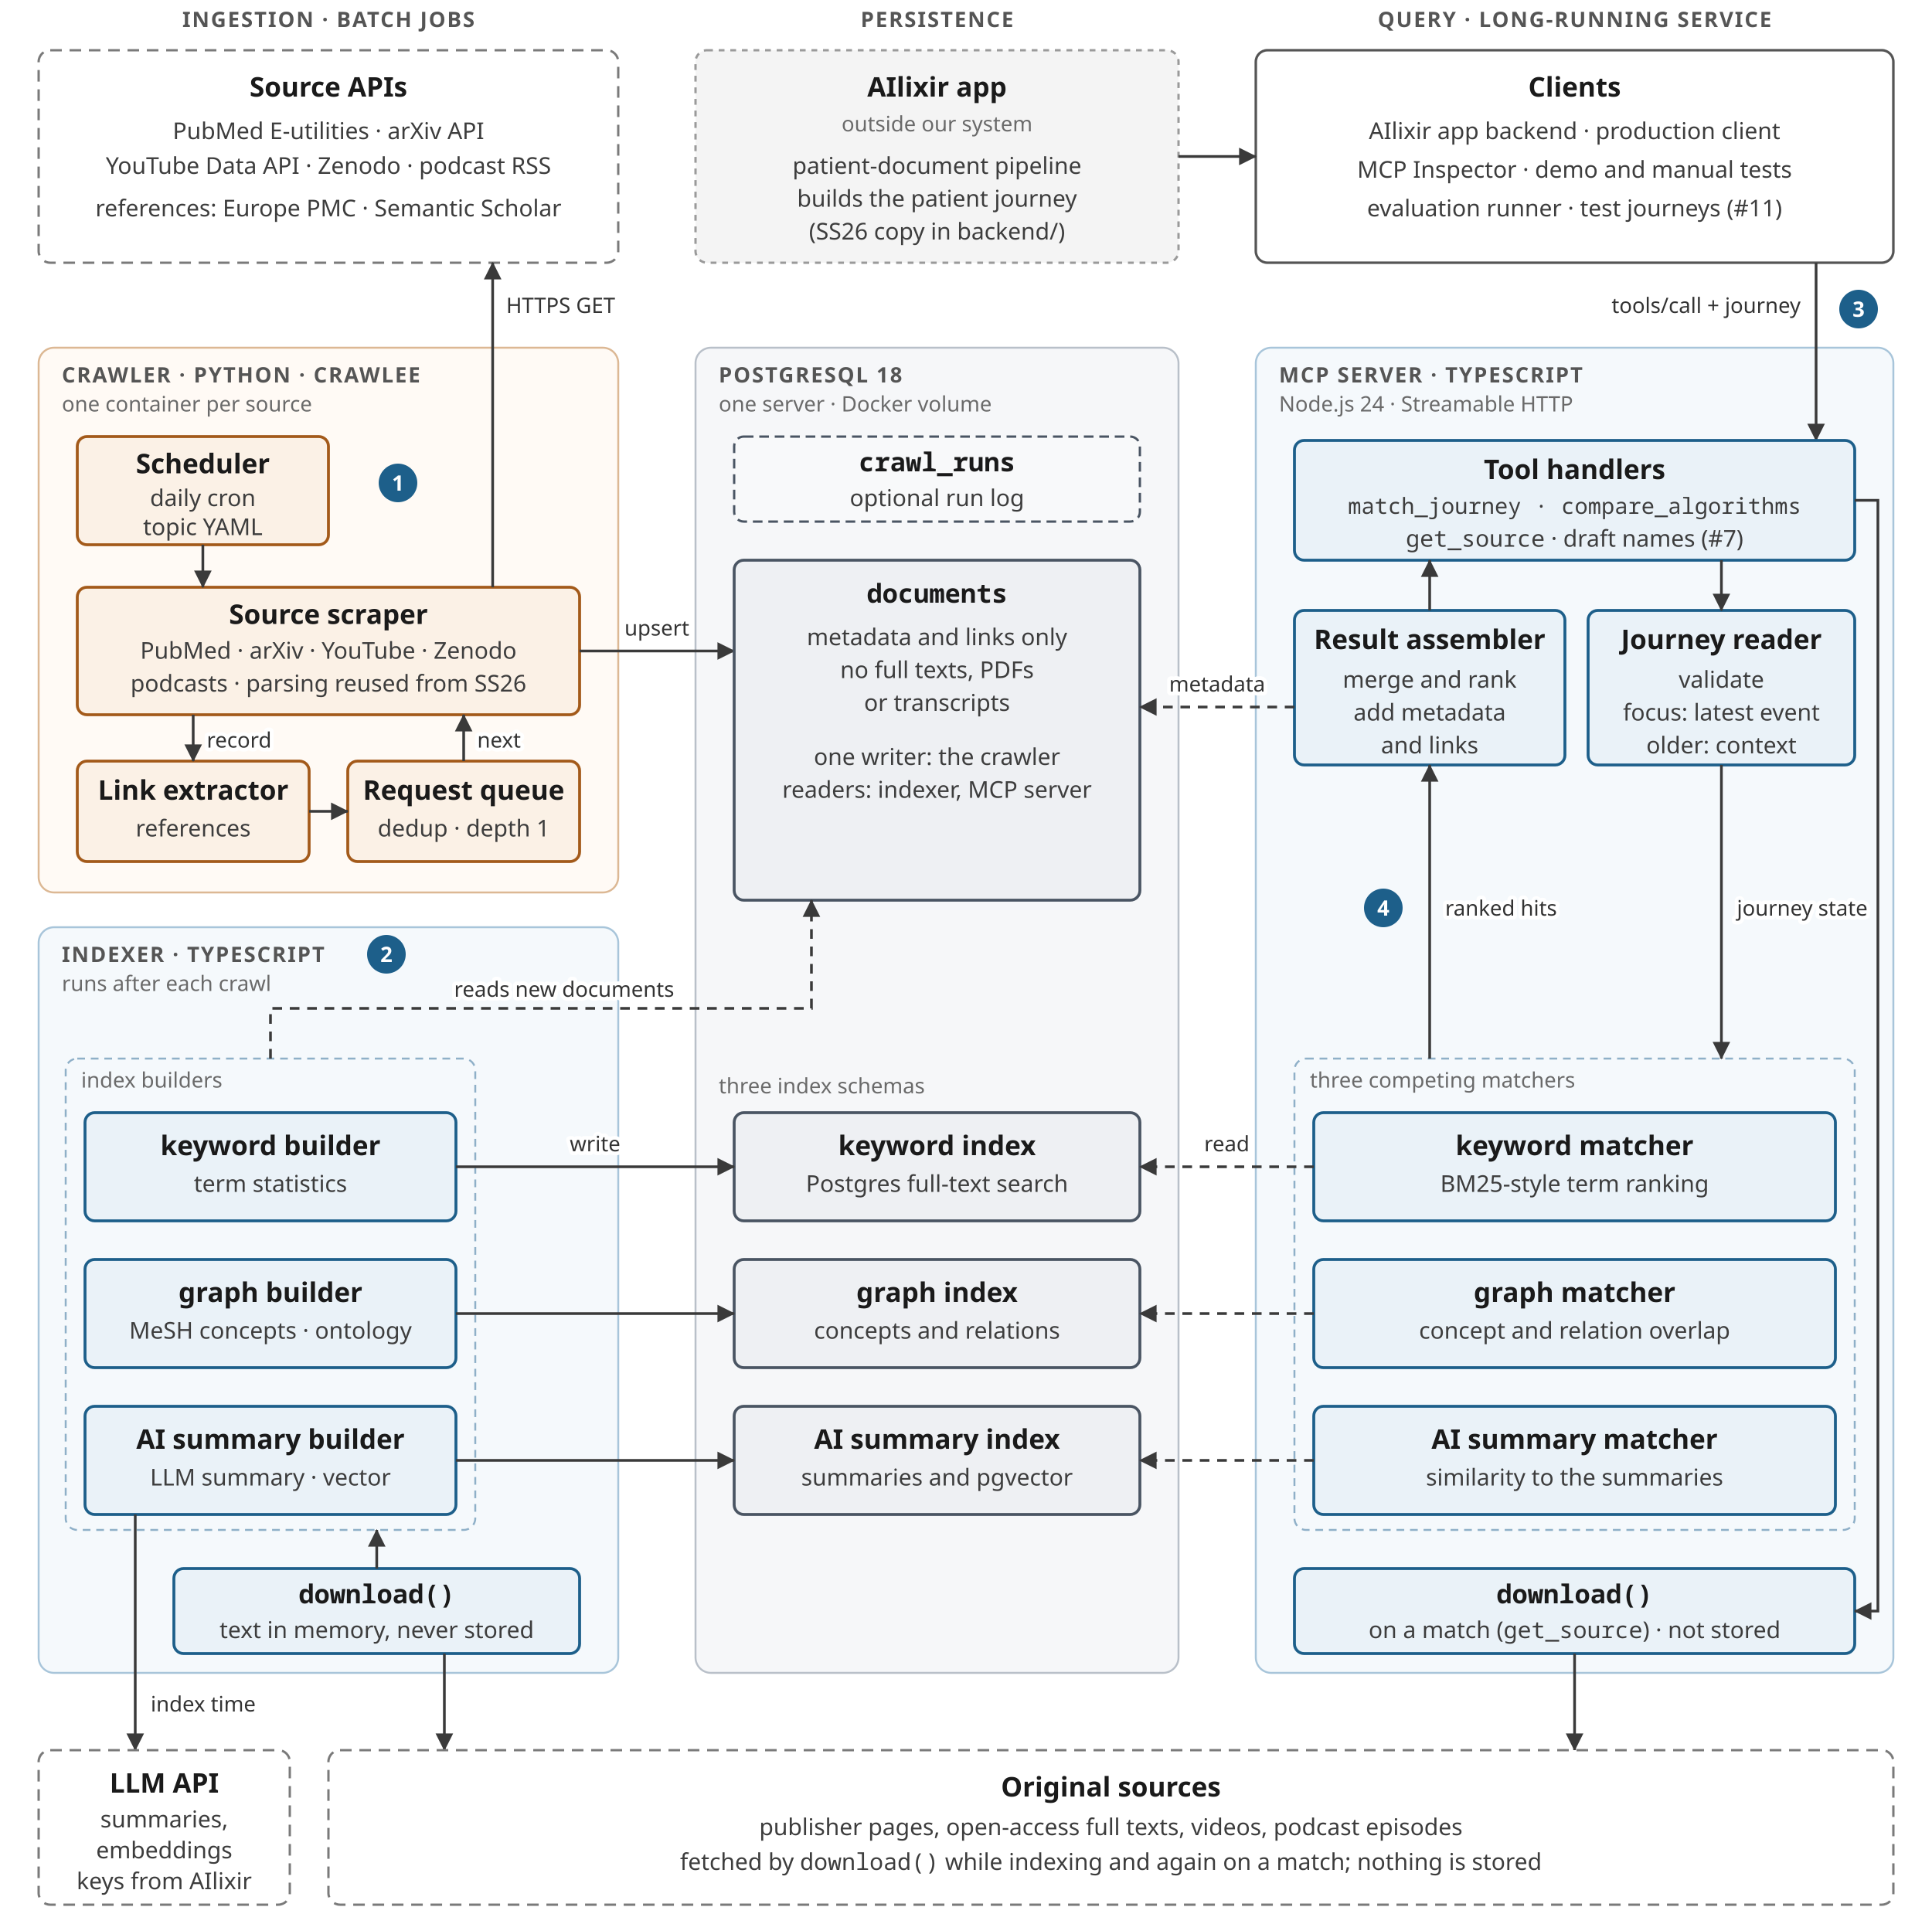
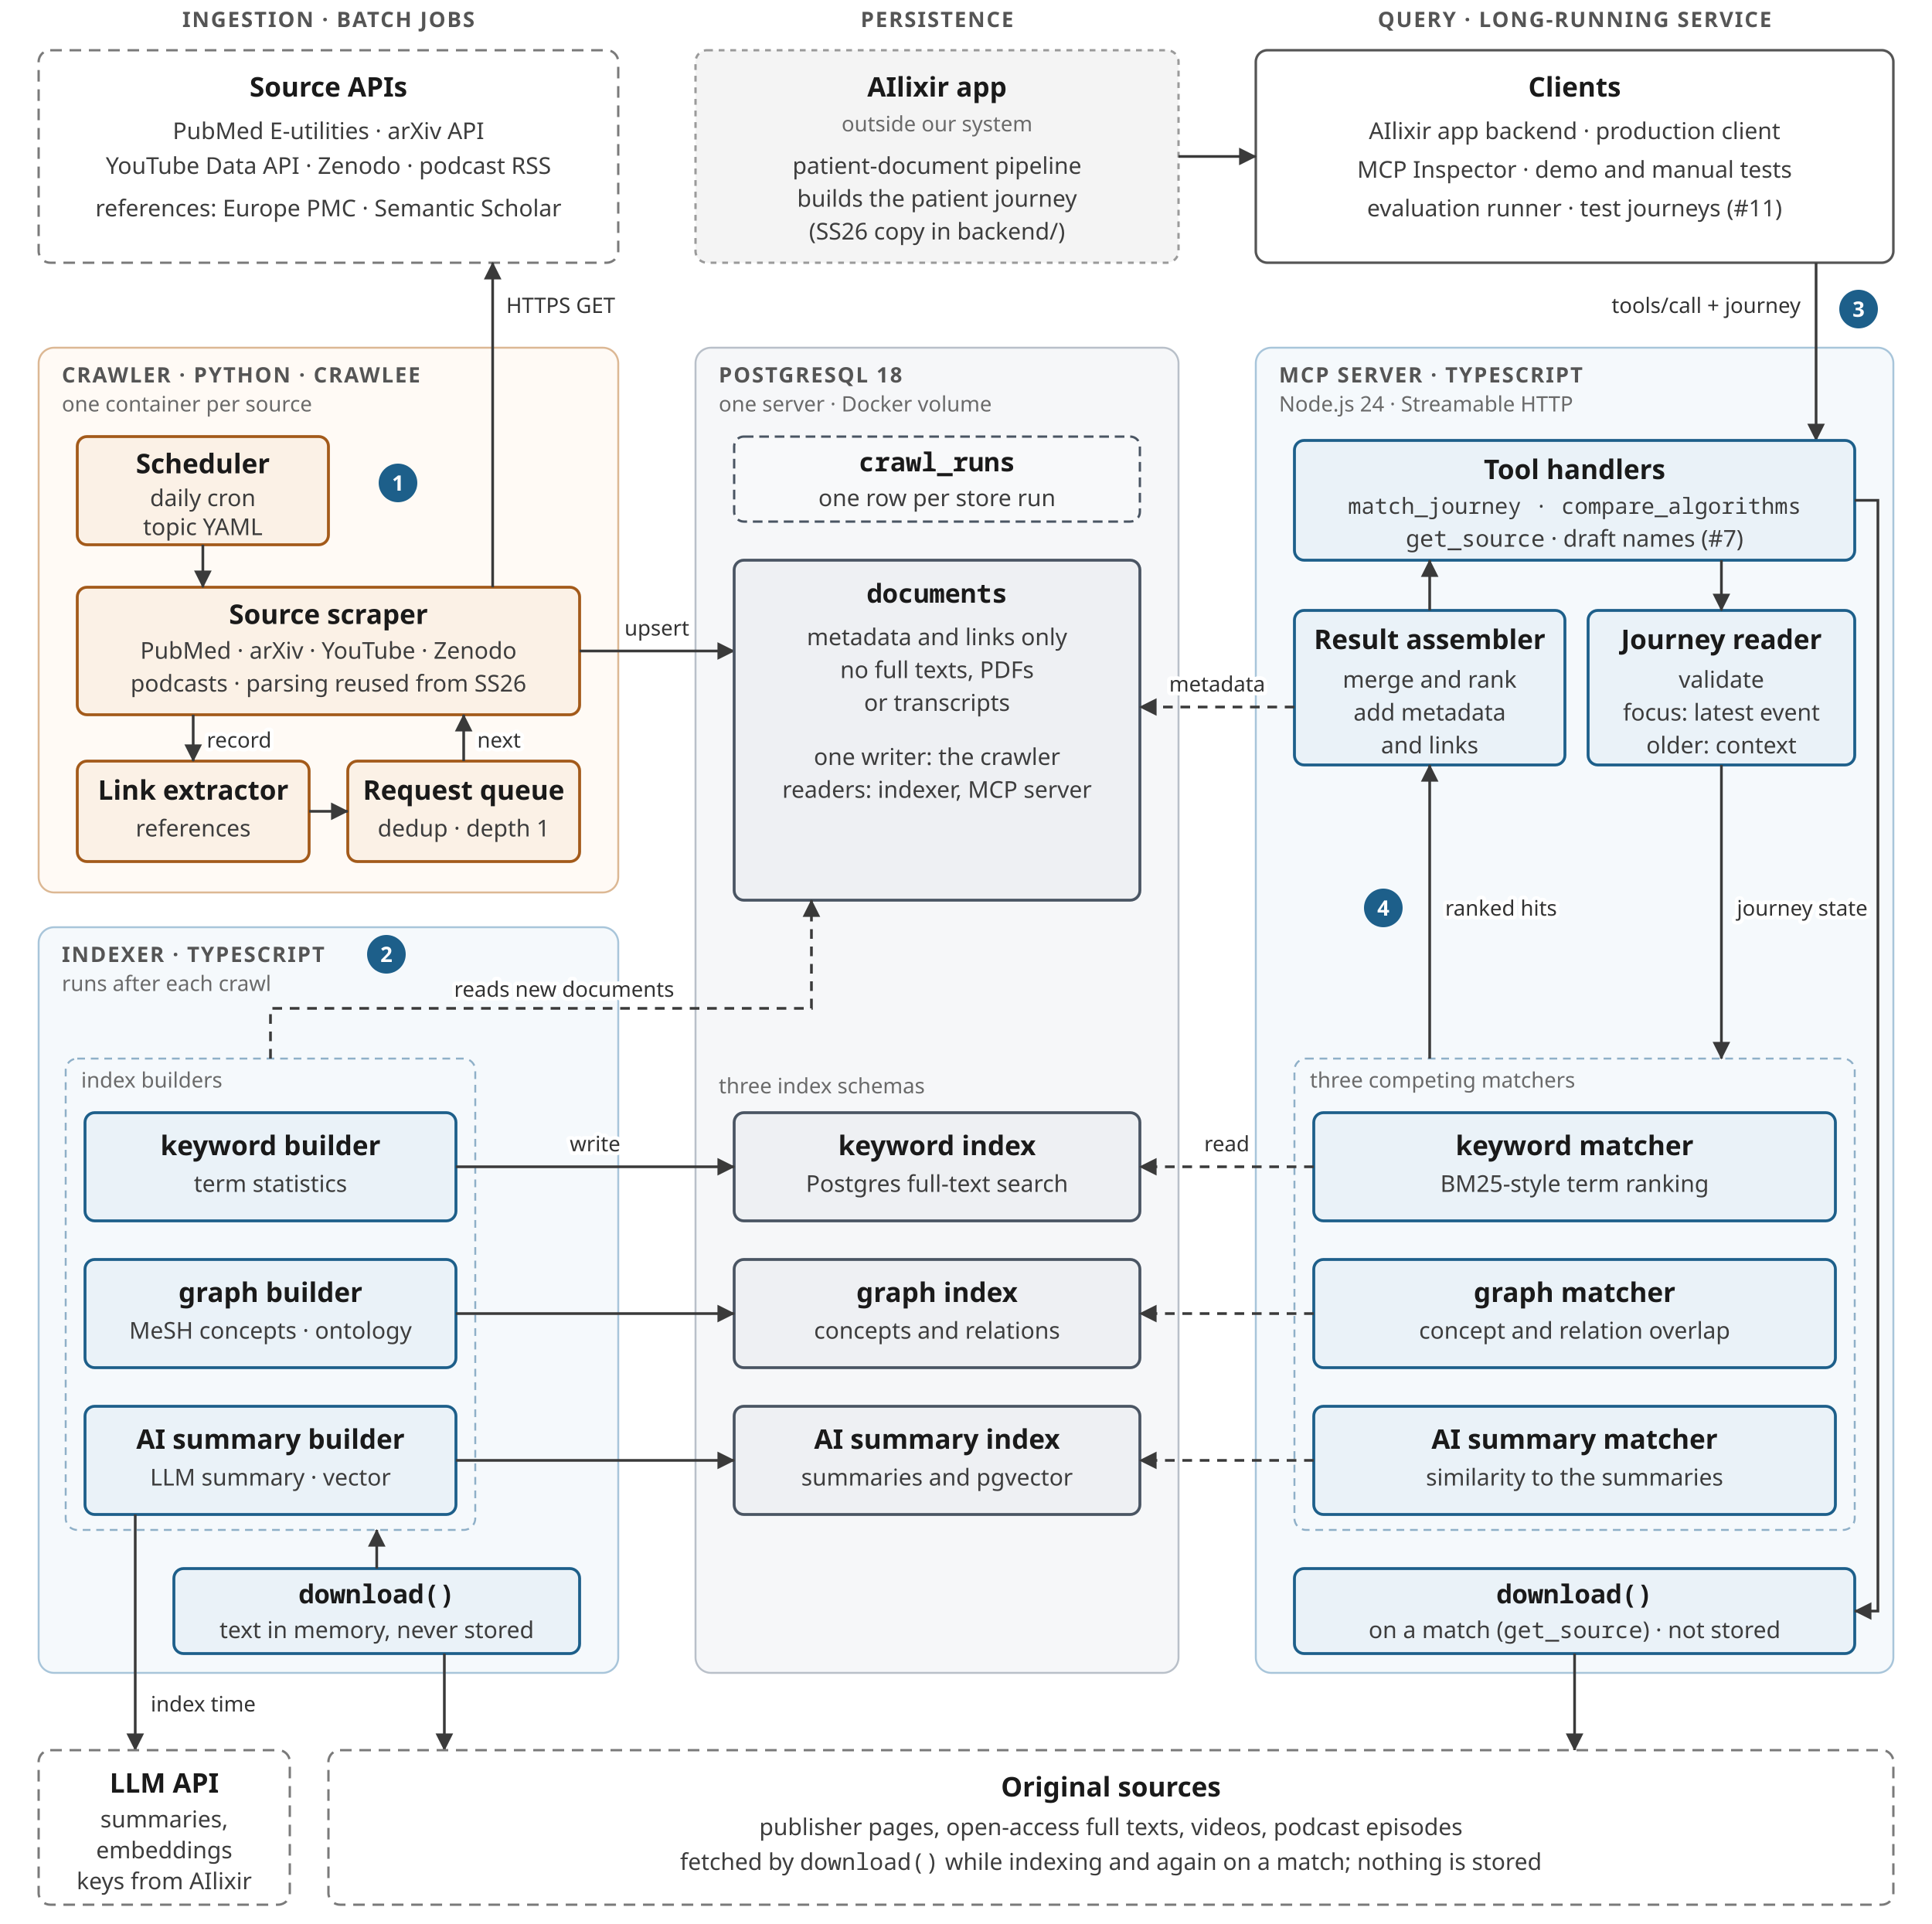
<svg xmlns="http://www.w3.org/2000/svg" viewBox="0 0 1000 996" width="1000" height="996" role="img" aria-label="Runtime components">
  <style>
    text { font-family: "Noto Sans", "Liberation Sans", Arial, sans-serif; }
    .mono { font-family: "Noto Sans Mono", "Liberation Mono", monospace; }
    .h { font-size: 14px; font-weight: 700; fill: #1a1a1a; }
    .hm { font-size: 13.5px; font-weight: 700; fill: #1a1a1a; font-family: "Noto Sans Mono", "Liberation Mono", monospace; }
    .b { font-size: 12px; fill: #3d3d3d; }
    .bm { font-size: 11.5px; fill: #3d3d3d; font-family: "Noto Sans Mono", "Liberation Mono", monospace; }
    .lab { font-size: 11px; font-weight: 700; letter-spacing: 0.07em; fill: #555555; }
    .sub { font-size: 11px; fill: #6a6a6a; }
    .el { font-size: 11px; fill: #333333; paint-order: stroke; stroke: #ffffff; stroke-width: 4px; stroke-linejoin: round; }
    .num { font-size: 11px; font-weight: 700; fill: #ffffff; }
    .dot { fill: #1d5f8a; }
    .py { fill: #fbf1e6; stroke: #a35a1a; stroke-width: 1.5; }
    .ts { fill: #eaf2f8; stroke: #1d5f8a; stroke-width: 1.5; }
    .alg { fill: #d6e7f3; stroke: #1d5f8a; stroke-width: 1.5; }
    .db { fill: #eef0f3; stroke: #4a5563; stroke-width: 1.5; }
    .db-opt { fill: #f8f9fa; stroke: #4a5563; stroke-width: 1.2; stroke-dasharray: 5 3; }
    .ctr { fill: #ffffff; stroke: #4a5563; stroke-width: 1.5; }
    .ext { fill: #ffffff; stroke: #7a7a7a; stroke-width: 1.2; stroke-dasharray: 6 4; }
    .out { fill: #f4f4f4; stroke: #9a9a9a; stroke-width: 1.2; stroke-dasharray: 3 3; }
    .cli { fill: #ffffff; stroke: #555555; stroke-width: 1.3; }
    .dev { fill: #ffffff; stroke: #8a8a8a; stroke-width: 1.2; stroke-dasharray: 5 4; }
    .fw { fill: #f3f3f3; stroke: #9a9a9a; stroke-width: 1.1; }
    .pf { fill: #e8e8e8; stroke: #8a8a8a; stroke-width: 1.1; }
    .lane-py { fill: #fffaf5; stroke: #dcb894; stroke-width: 1; }
    .lane-ts { fill: #f5f9fc; stroke: #a8c5da; stroke-width: 1; }
    .lane-db { fill: #f6f7f9; stroke: #b9c0c9; stroke-width: 1; }
    .grp { fill: none; stroke: #8fb0c8; stroke-width: 1; stroke-dasharray: 4 3; }
    .e { fill: none; stroke: #3a3a3a; stroke-width: 1.4; }
    .r { stroke-dasharray: 5 4; }
  </style>
  <rect width="1000" height="996" fill="#ffffff" />
  <defs>
    <marker id="a1" viewBox="0 0 10 10" refX="9.5" refY="5" markerWidth="6.5" markerHeight="6.5" orient="auto-start-reverse">
      <path d="M0,0 L10,5 L0,10 z" fill="#3a3a3a" />
    </marker>
  </defs>
  <text class="lab" x="170" y="14" text-anchor="middle">INGESTION · BATCH JOBS</text>
  <text class="lab" x="485" y="14" text-anchor="middle">PERSISTENCE</text>
  <text class="lab" x="815" y="14" text-anchor="middle">QUERY · LONG-RUNNING SERVICE</text>
  <rect class="ext" x="20" y="26" width="300" height="110" rx="6" />
  <g text-anchor="middle">
    <text class="h" x="170" y="50">Source APIs</text>
    <text class="b" x="170" y="72">PubMed E-utilities · arXiv API</text>
    <text class="b" x="170" y="90">YouTube Data API · Zenodo · podcast RSS</text>
    <text class="b" x="170" y="112">references: Europe PMC · Semantic Scholar</text>
  </g>
  <rect class="out" x="360" y="26" width="250" height="110" rx="6" />
  <g text-anchor="middle">
    <text class="h" x="485" y="50">AIlixir app</text>
    <text class="sub" x="485" y="68">outside our system</text>
    <text class="b" x="485" y="90">patient-document pipeline</text>
    <text class="b" x="485" y="107">builds the patient journey</text>
    <text class="b" x="485" y="124">(SS26 copy in backend/)</text>
  </g>
  <rect class="cli" x="650" y="26" width="330" height="110" rx="6" />
  <g text-anchor="middle">
    <text class="h" x="815" y="50">Clients</text>
    <text class="b" x="815" y="72">AIlixir app backend · production client</text>
    <text class="b" x="815" y="92">MCP Inspector · demo and manual tests</text>
    <text class="b" x="815" y="112">evaluation runner · test journeys (#11)</text>
  </g>
  <path class="e" d="M610 81 H650" marker-end="url(#a1)" />
  <rect class="lane-py" x="20" y="180" width="300" height="282" rx="8" />
  <rect class="lane-ts" x="20" y="480" width="300" height="386" rx="8" />
  <rect class="lane-db" x="360" y="180" width="250" height="686" rx="8" />
  <rect class="lane-ts" x="650" y="180" width="330" height="686" rx="8" />
  <text class="lab" x="32" y="198">CRAWLER · PYTHON · CRAWLEE</text>
  <text class="sub" x="32" y="213">one container per source</text>
  <text class="lab" x="372" y="198">POSTGRESQL 18</text>
  <text class="sub" x="372" y="213">one server · Docker volume</text>
  <text class="lab" x="32" y="498">INDEXER · TYPESCRIPT</text>
  <text class="sub" x="32" y="513">runs after each crawl</text>
  <text class="lab" x="662" y="198">MCP SERVER · TYPESCRIPT</text>
  <text class="sub" x="662" y="213">Node.js 24 · Streamable HTTP</text>
  <rect class="py" x="40" y="226" width="130" height="56" rx="5" />
  <rect class="py" x="40" y="304" width="260" height="66" rx="5" />
  <rect class="py" x="40" y="394" width="120" height="52" rx="5" />
  <rect class="py" x="180" y="394" width="120" height="52" rx="5" />
  <g text-anchor="middle">
    <text class="h" x="105" y="245">Scheduler</text>
    <text class="b" x="105" y="262">daily cron</text>
    <text class="b" x="105" y="277">topic YAML</text>
    <text class="h" x="170" y="323">Source scraper</text>
    <text class="b" x="170" y="341">PubMed · arXiv · YouTube · Zenodo</text>
    <text class="b" x="170" y="358">podcasts · parsing reused from SS26</text>
    <text class="h" x="100" y="414">Link extractor</text>
    <text class="b" x="100" y="433">references</text>
    <text class="h" x="240" y="414">Request queue</text>
    <text class="b" x="240" y="433">dedup · depth 1</text>
  </g>
  <path class="e" d="M105 282 V304" marker-end="url(#a1)" />
  <path class="e" d="M255 304 V136" marker-end="url(#a1)" />
  <text class="el" x="262" y="162">HTTPS GET</text>
  <path class="e" d="M100 370 V394" marker-end="url(#a1)" />
  <path class="e" d="M160 420 H180" marker-end="url(#a1)" />
  <path class="e" d="M240 394 V370" marker-end="url(#a1)" />
  <text class="el" x="107" y="387">record</text>
  <text class="el" x="247" y="387">next</text>
  <path class="e" d="M300 337 H380" marker-end="url(#a1)" />
  <text class="el" x="340" y="329" text-anchor="middle">upsert</text>
  <rect class="db-opt" x="380" y="226" width="210" height="44" rx="5" />
  <rect class="db" x="380" y="290" width="210" height="176" rx="5" />
  <rect class="db" x="380" y="576" width="210" height="56" rx="5" />
  <rect class="db" x="380" y="652" width="210" height="56" rx="5" />
  <rect class="db" x="380" y="728" width="210" height="56" rx="5" />
  <text class="sub" x="372" y="566">three index schemas</text>
  <g text-anchor="middle">
    <text class="hm" x="485" y="244">crawl_runs</text>
-     <text class="b" x="485" y="262">optional run log</text>
+     <text class="b" x="485" y="262">one row per store run</text>
    <text class="hm" x="485" y="312">documents</text>
    <text class="b" x="485" y="334">metadata and links only</text>
    <text class="b" x="485" y="351">no full texts, PDFs</text>
    <text class="b" x="485" y="368">or transcripts</text>
    <text class="b" x="485" y="396">one writer: the crawler</text>
    <text class="b" x="485" y="413">readers: indexer, MCP server</text>
    <text class="h" x="485" y="598">keyword index</text>
    <text class="b" x="485" y="617">Postgres full-text search</text>
    <text class="h" x="485" y="674">graph index</text>
    <text class="b" x="485" y="693">concepts and relations</text>
    <text class="h" x="485" y="750">AI summary index</text>
    <text class="b" x="485" y="769">summaries and pgvector</text>
  </g>
  <rect class="grp" x="34" y="548" width="212" height="244" rx="6" />
  <text class="sub" x="42" y="563">index builders</text>
  <rect class="ts" x="44" y="576" width="192" height="56" rx="5" />
  <rect class="ts" x="44" y="652" width="192" height="56" rx="5" />
  <rect class="ts" x="44" y="728" width="192" height="56" rx="5" />
  <rect class="ts" x="90" y="812" width="210" height="44" rx="5" />
  <g text-anchor="middle">
    <text class="h" x="140" y="598">keyword builder</text>
    <text class="b" x="140" y="617">term statistics</text>
    <text class="h" x="140" y="674">graph builder</text>
    <text class="b" x="140" y="693">MeSH concepts · ontology</text>
    <text class="h" x="140" y="750">AI summary builder</text>
    <text class="b" x="140" y="769">LLM summary · vector</text>
    <text class="hm" x="195" y="830">download()</text>
    <text class="b" x="195" y="848">text in memory, never stored</text>
  </g>
  <path class="e r" d="M140 548 V522 H420 V466" marker-end="url(#a1)" />
  <text class="el" x="292" y="516" text-anchor="middle">reads new documents</text>
  <path class="e" d="M236 604 H380" marker-end="url(#a1)" />
  <path class="e" d="M236 680 H380" marker-end="url(#a1)" />
  <path class="e" d="M236 756 H380" marker-end="url(#a1)" />
  <text class="el" x="308" y="596" text-anchor="middle">write</text>
  <path class="e" d="M195 812 V792" marker-end="url(#a1)" />
  <path class="e" d="M70 784 V906" marker-end="url(#a1)" />
  <text class="el" x="78" y="886">index time</text>
  <path class="e" d="M230 856 V906" marker-end="url(#a1)" />
  <path class="e" d="M940 136 V228" marker-end="url(#a1)" />
  <text class="el" x="932" y="162" text-anchor="end">tools/call + journey</text>
  <rect class="ts" x="670" y="228" width="290" height="62" rx="5" />
  <rect class="ts" x="670" y="316" width="140" height="80" rx="5" />
  <rect class="ts" x="822" y="316" width="138" height="80" rx="5" />
  <rect class="grp" x="670" y="548" width="290" height="244" rx="6" />
  <text class="sub" x="678" y="563">three competing matchers</text>
  <rect class="ts" x="680" y="576" width="270" height="56" rx="5" />
  <rect class="ts" x="680" y="652" width="270" height="56" rx="5" />
  <rect class="ts" x="680" y="728" width="270" height="56" rx="5" />
  <rect class="ts" x="670" y="812" width="290" height="44" rx="5" />
  <g text-anchor="middle">
    <text class="h" x="815" y="248">Tool handlers</text>
    <text class="bm" x="815" y="266">match_journey · compare_algorithms</text>
    <text class="b" x="815" y="283">
      <tspan class="mono">get_source</tspan> · draft names (#7)</text>
    <text class="h" x="740" y="336">Result assembler</text>
    <text class="b" x="740" y="356">merge and rank</text>
    <text class="b" x="740" y="373">add metadata</text>
    <text class="b" x="740" y="390">and links</text>
    <text class="h" x="891" y="336">Journey reader</text>
    <text class="b" x="891" y="356">validate</text>
    <text class="b" x="891" y="373">focus: latest event</text>
    <text class="b" x="891" y="390">older: context</text>
    <text class="h" x="815" y="598">keyword matcher</text>
    <text class="b" x="815" y="617">BM25-style term ranking</text>
    <text class="h" x="815" y="674">graph matcher</text>
    <text class="b" x="815" y="693">concept and relation overlap</text>
    <text class="h" x="815" y="750">AI summary matcher</text>
    <text class="b" x="815" y="769">similarity to the summaries</text>
    <text class="hm" x="815" y="830">download()</text>
    <text class="b" x="815" y="848">on a match (<tspan class="mono">get_source</tspan>) · not stored</text>
  </g>
  <path class="e" d="M891 290 V316" marker-end="url(#a1)" />
  <path class="e" d="M740 316 V290" marker-end="url(#a1)" />
  <path class="e r" d="M670 366 H590" marker-end="url(#a1)" />
  <text class="el" x="630" y="358" text-anchor="middle">metadata</text>
  <path class="e" d="M891 396 V548" marker-end="url(#a1)" />
  <text class="el" x="899" y="474">journey state</text>
  <path class="e" d="M740 548 V396" marker-end="url(#a1)" />
  <text class="el" x="748" y="474">ranked hits</text>
  <path class="e r" d="M680 604 H590" marker-end="url(#a1)" />
  <path class="e r" d="M680 680 H590" marker-end="url(#a1)" />
  <path class="e r" d="M680 756 H590" marker-end="url(#a1)" />
  <text class="el" x="635" y="596" text-anchor="middle">read</text>
  <path class="e" d="M960 259 H972 V834 H960" marker-end="url(#a1)" />
  <path class="e" d="M815 856 V906" marker-end="url(#a1)" />
  <rect class="ext" x="20" y="906" width="130" height="80" rx="6" />
  <rect class="ext" x="170" y="906" width="810" height="80" rx="6" />
  <g text-anchor="middle">
    <text class="h" x="85" y="928">LLM API</text>
    <text class="b" x="85" y="946">summaries,</text>
    <text class="b" x="85" y="962">embeddings</text>
    <text class="b" x="85" y="978">keys from AIlixir</text>
    <text class="h" x="575" y="930">Original sources</text>
    <text class="b" x="575" y="950">publisher pages, open-access full texts, videos, podcast episodes</text>
    <text class="b" x="575" y="968">fetched by <tspan class="mono">download()</tspan> while indexing and again on a match; nothing is stored</text>
  </g>
  <circle class="dot" cx="206" cy="250" r="10" />
  <text class="num" x="206" y="254" text-anchor="middle">1</text>
  <circle class="dot" cx="200" cy="494" r="10" />
  <text class="num" x="200" y="498" text-anchor="middle">2</text>
  <circle class="dot" cx="962" cy="160" r="10" />
  <text class="num" x="962" y="164" text-anchor="middle">3</text>
  <circle class="dot" cx="716" cy="470" r="10" />
  <text class="num" x="716" y="474" text-anchor="middle">4</text>
</svg>
